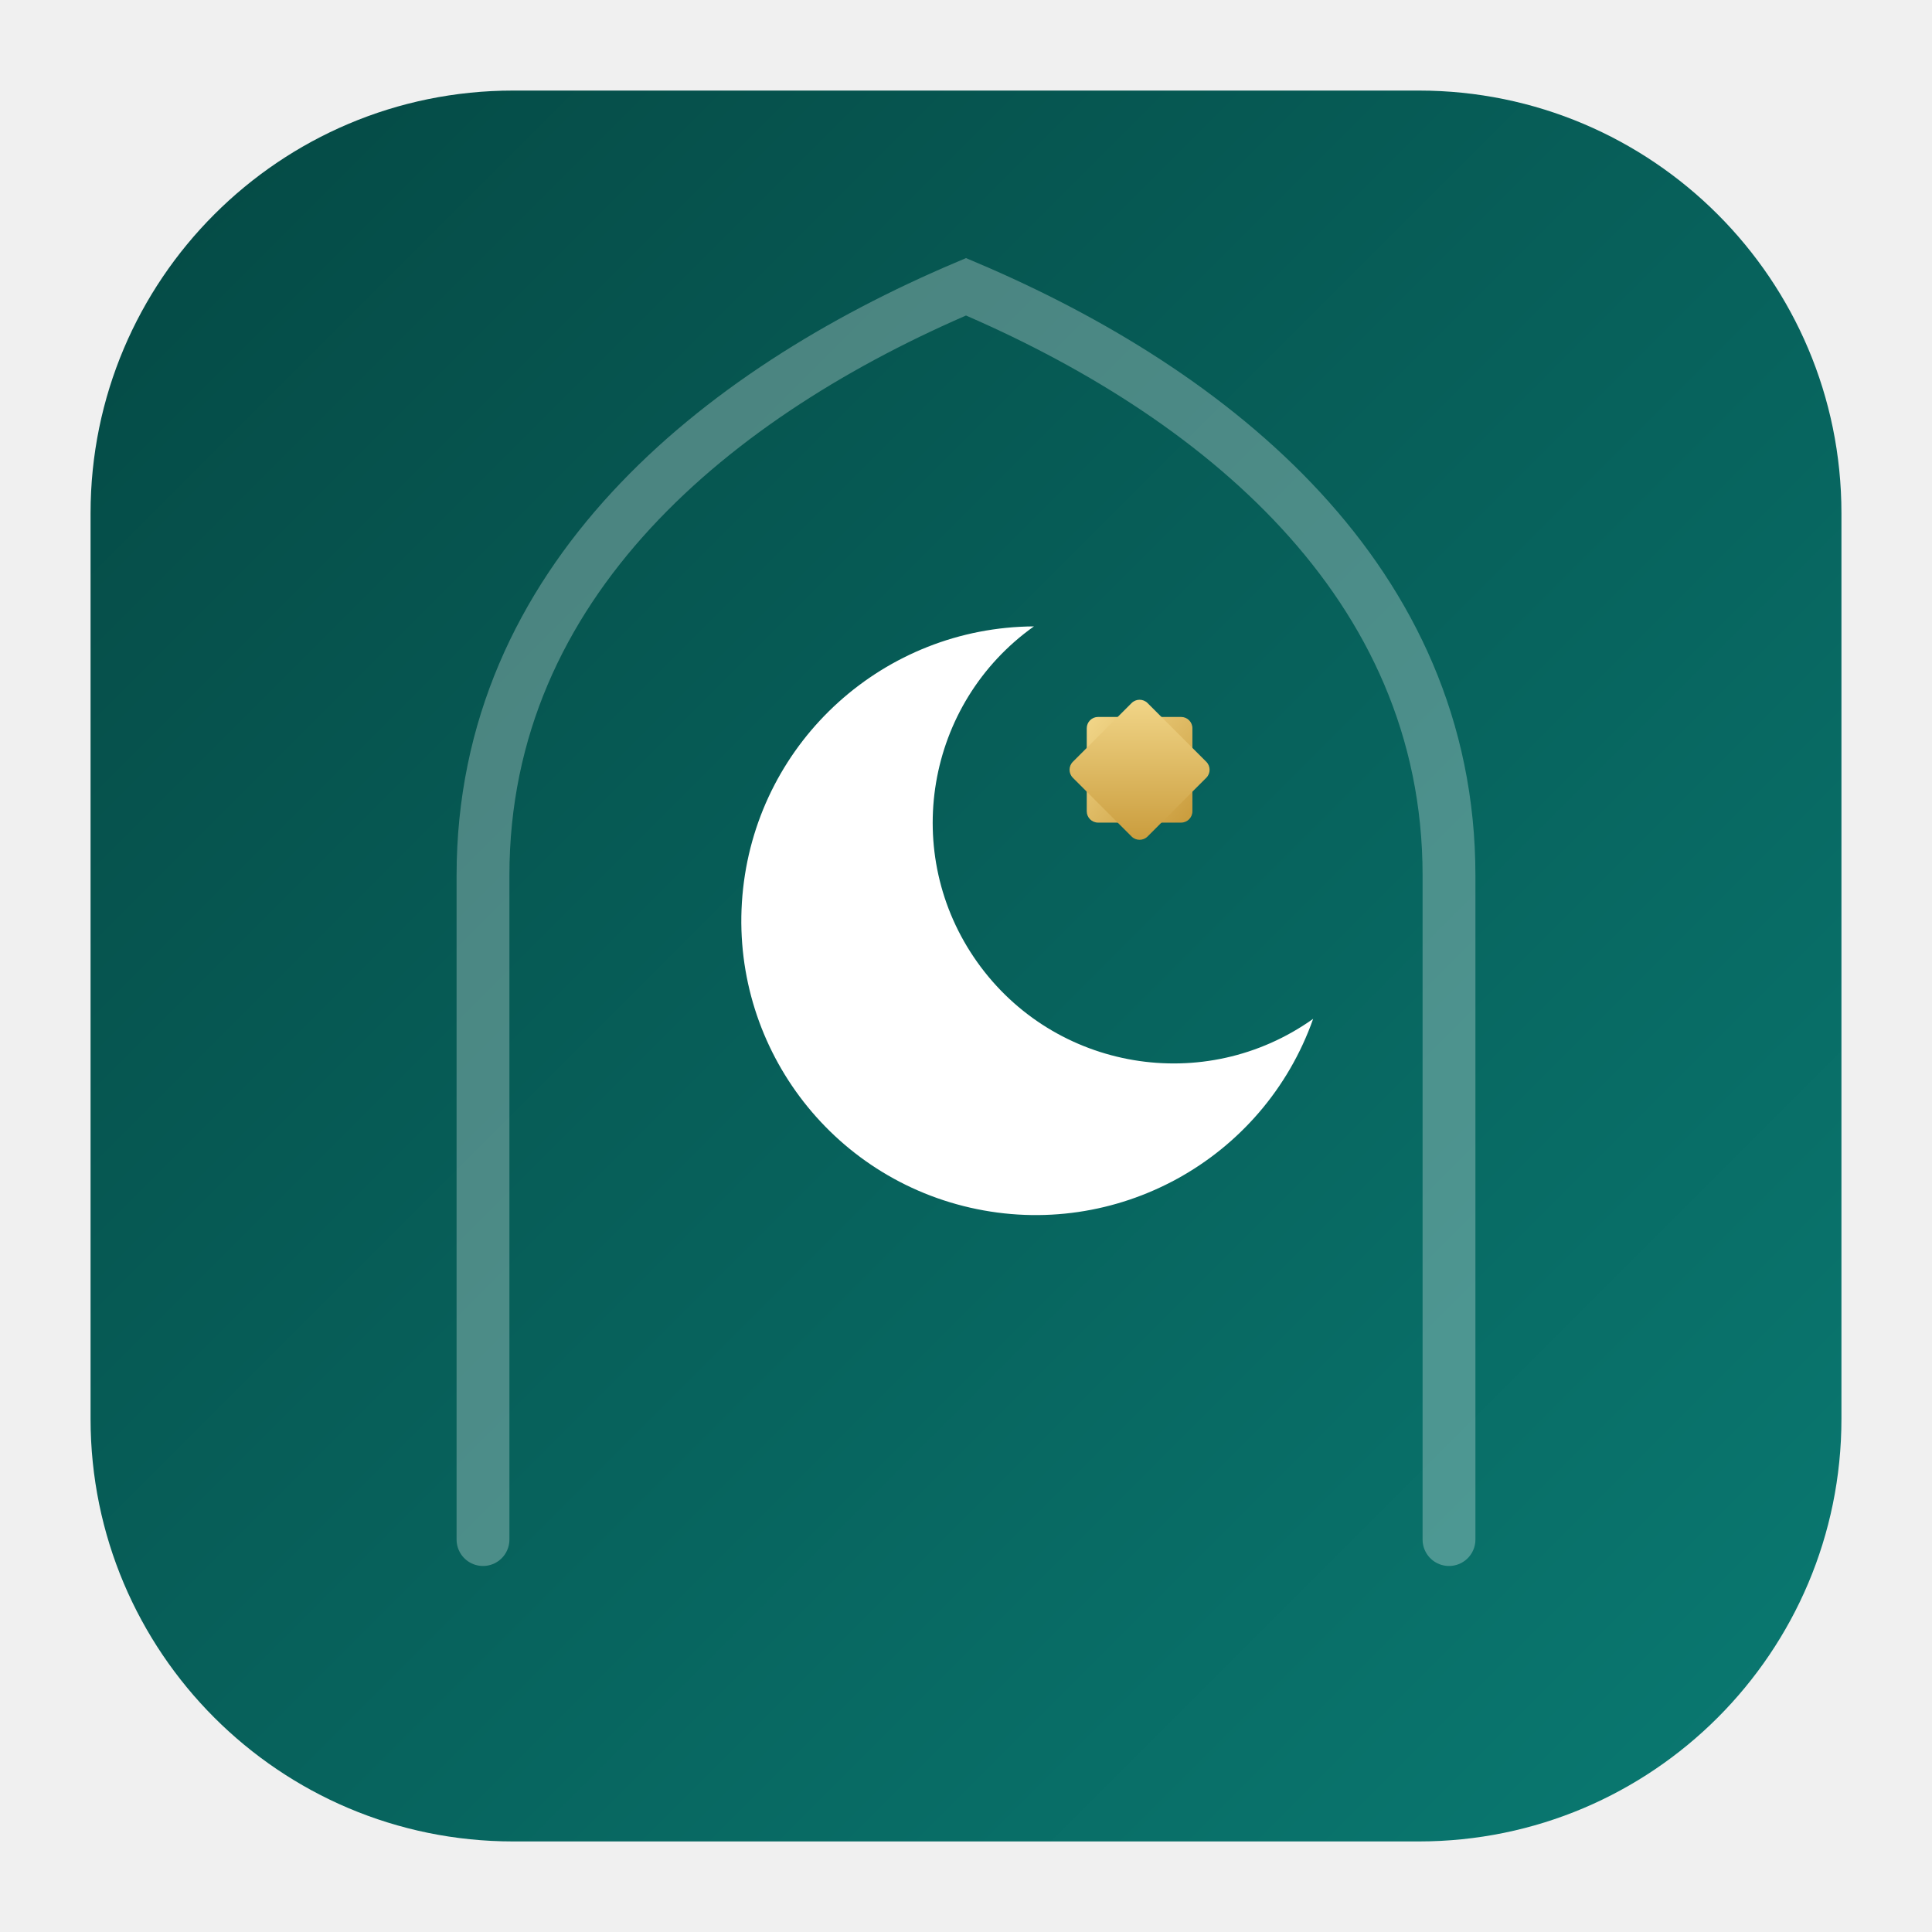
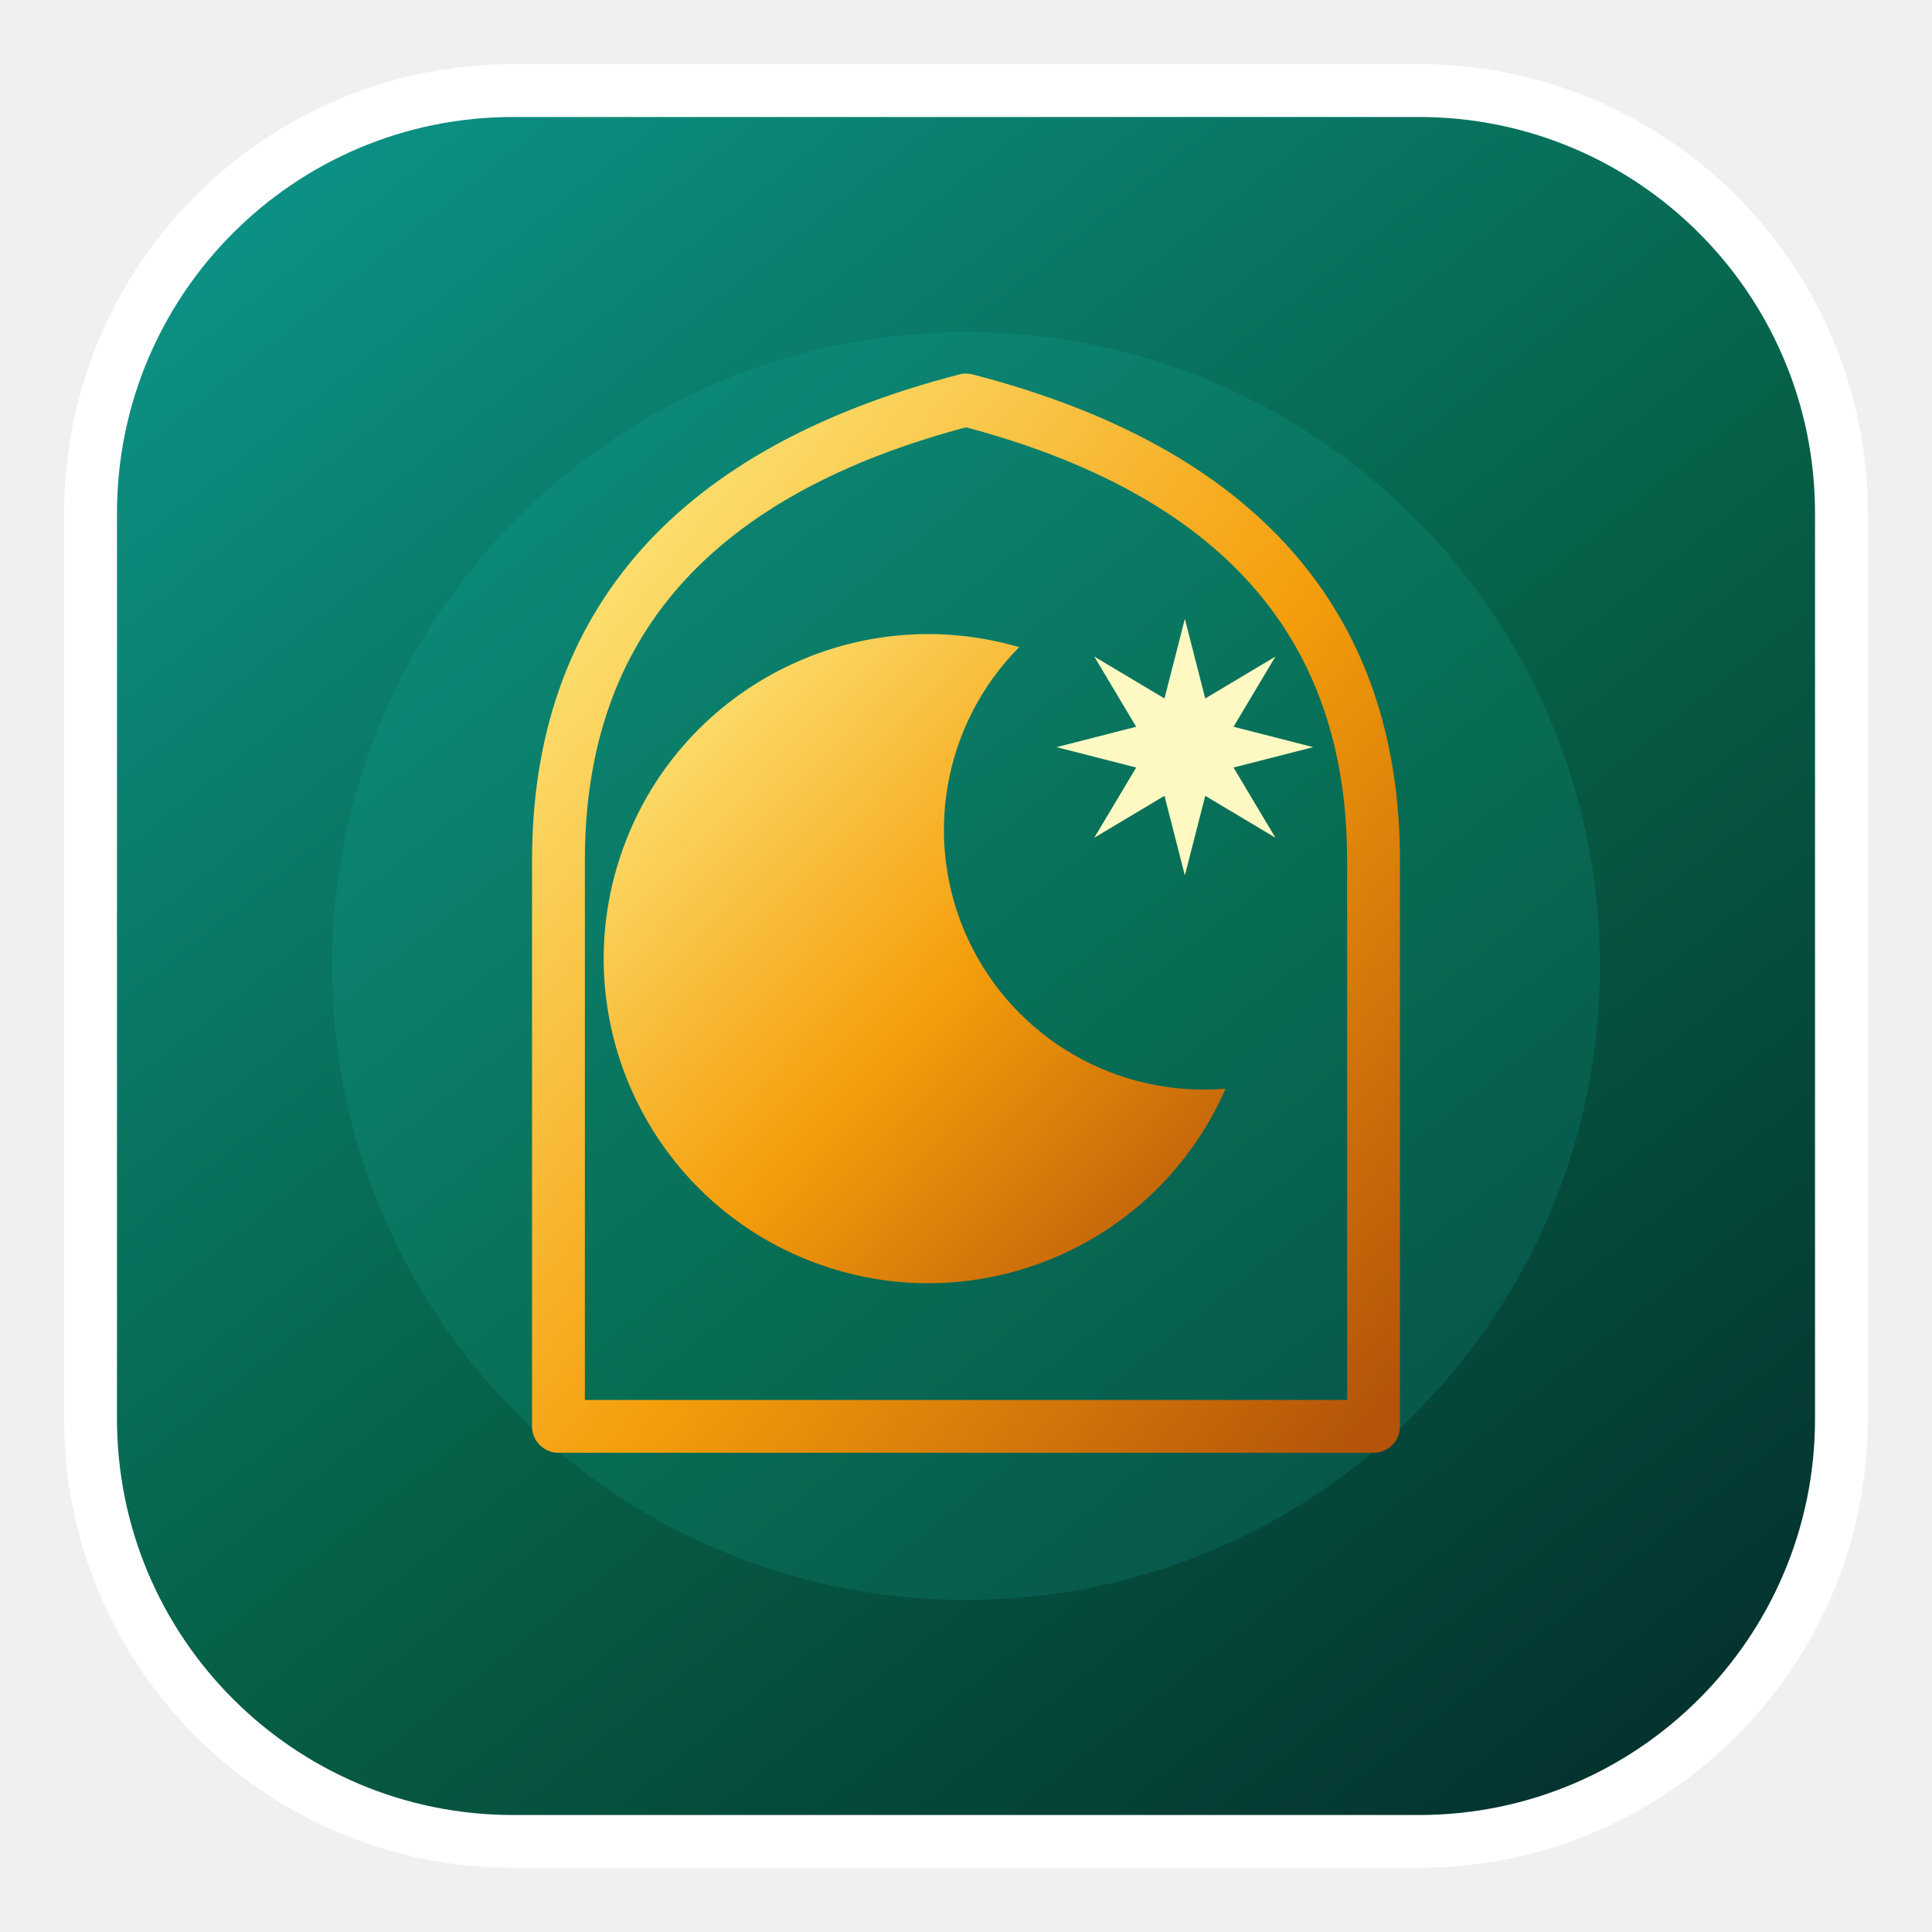
- <svg xmlns="http://www.w3.org/2000/svg" viewBox="0 0 512 512" role="img" aria-label="Ibadah Quest Geometric Mihrab and Crescent Mark">
+ <svg xmlns="http://www.w3.org/2000/svg" viewBox="0 0 512 512" width="512" height="512">
  <defs>
-     <linearGradient id="iqBgV2" x1="0" y1="0" x2="1" y2="1">
-       <stop offset="0%" stop-color="#054944" />
-       <stop offset="55%" stop-color="#07635D" />
-       <stop offset="100%" stop-color="#0A7A72" />
+     <linearGradient id="iqBg" x1="0.1" y1="0" x2="0.9" y2="1">
+       <stop offset="0%" stop-color="#0D9488" />
+       <stop offset="55%" stop-color="#065F46" />
+       <stop offset="100%" stop-color="#042F2E" />
    </linearGradient>
-     <linearGradient id="iqGoldV2" x1="0" y1="0" x2="1" y2="1">
-       <stop offset="0%" stop-color="#F2D78A" />
-       <stop offset="100%" stop-color="#C99B3B" />
+     <linearGradient id="iqGold" x1="0" y1="0" x2="1" y2="1">
+       <stop offset="0%" stop-color="#FEF08A" />
+       <stop offset="55%" stop-color="#F59E0B" />
+       <stop offset="100%" stop-color="#B45309" />
    </linearGradient>
  </defs>
-   <rect x="24" y="24" width="464" height="464" rx="112" fill="url(#iqBgV2)" />
-   <path d="M128 408V232c0-78 62-128 128-156 66 28 128 78 128 156v176" fill="none" stroke="rgba(255,255,255,0.28)" stroke-width="14" stroke-linecap="round" />
-   <path d="M148 408h216" stroke="url(#iqGoldV2)" stroke-width="14" stroke-linecap="round" />
-   <path d="M274 166a78 78 0 1 0 74 104 62 62 0 1 1-74-104z" fill="#FFFFFF" />
-   <g transform="translate(302 204)" fill="url(#iqGoldV2)">
-     <rect x="-14" y="-14" width="28" height="28" rx="3" />
-     <rect x="-14" y="-14" width="28" height="28" rx="3" transform="rotate(45)" />
-   </g>
+   <rect x="24" y="24" width="464" height="464" rx="112" fill="url(#iqBg)" stroke="#FFFFFF" stroke-width="14" />
+   <circle cx="256" cy="256" r="168" fill="#14B8A6" opacity="0.16" />
+   <path d="M148 378 L148 228 Q148 134 256 106 Q364 134 364 228 L364 378 Z" fill="none" stroke="url(#iqGold)" stroke-width="14" stroke-linejoin="round" />
+   <path d="M270.1 171.5 A86 86 0 1 0 324.8 288.5 A68.8 68.8 0 0 1 270.1 171.5 Z" fill="url(#iqGold)" />
+   <path d="M314.0 164.0 L319.4 185.1 L338.0 174.0 L326.9 192.6 L348.0 198.0 L326.9 203.4 L338.0 222.0 L319.4 210.9 L314.0 232.0 L308.6 210.9 L290.0 222.0 L301.1 203.4 L280.0 198.0 L301.1 192.6 L290.0 174.0 L308.6 185.1 Z" fill="#FEF9C3" />
</svg>
